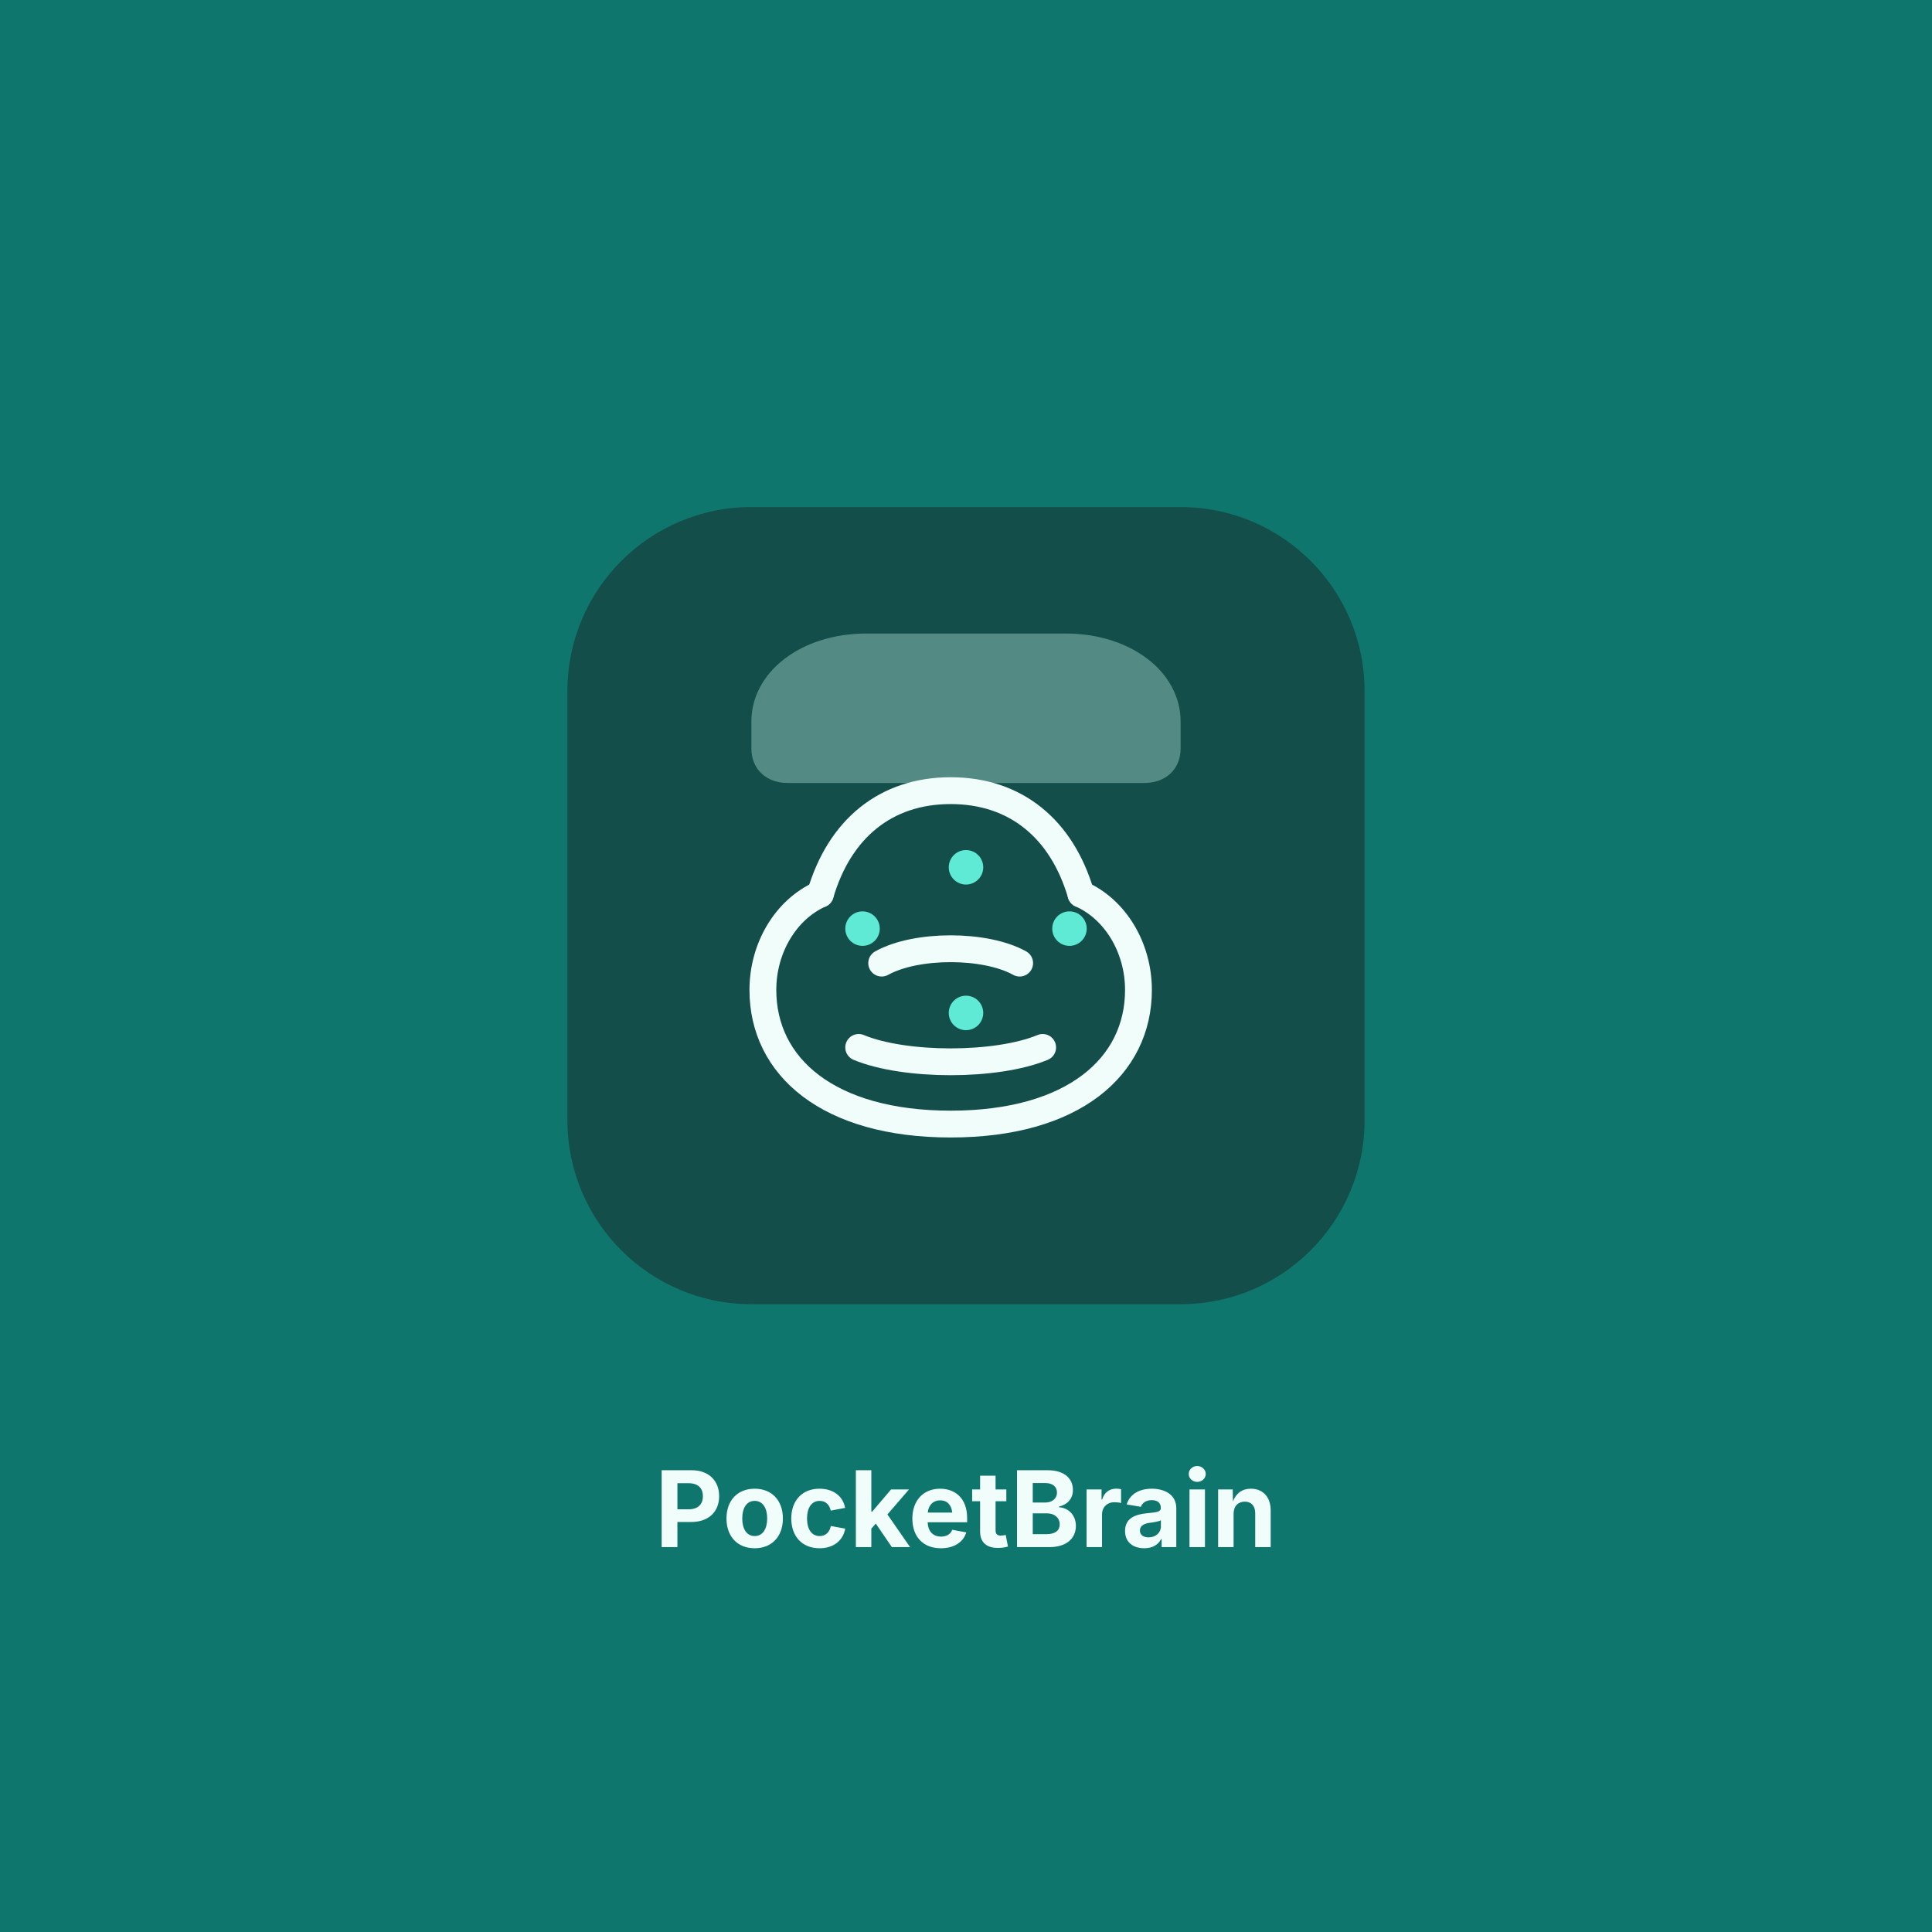
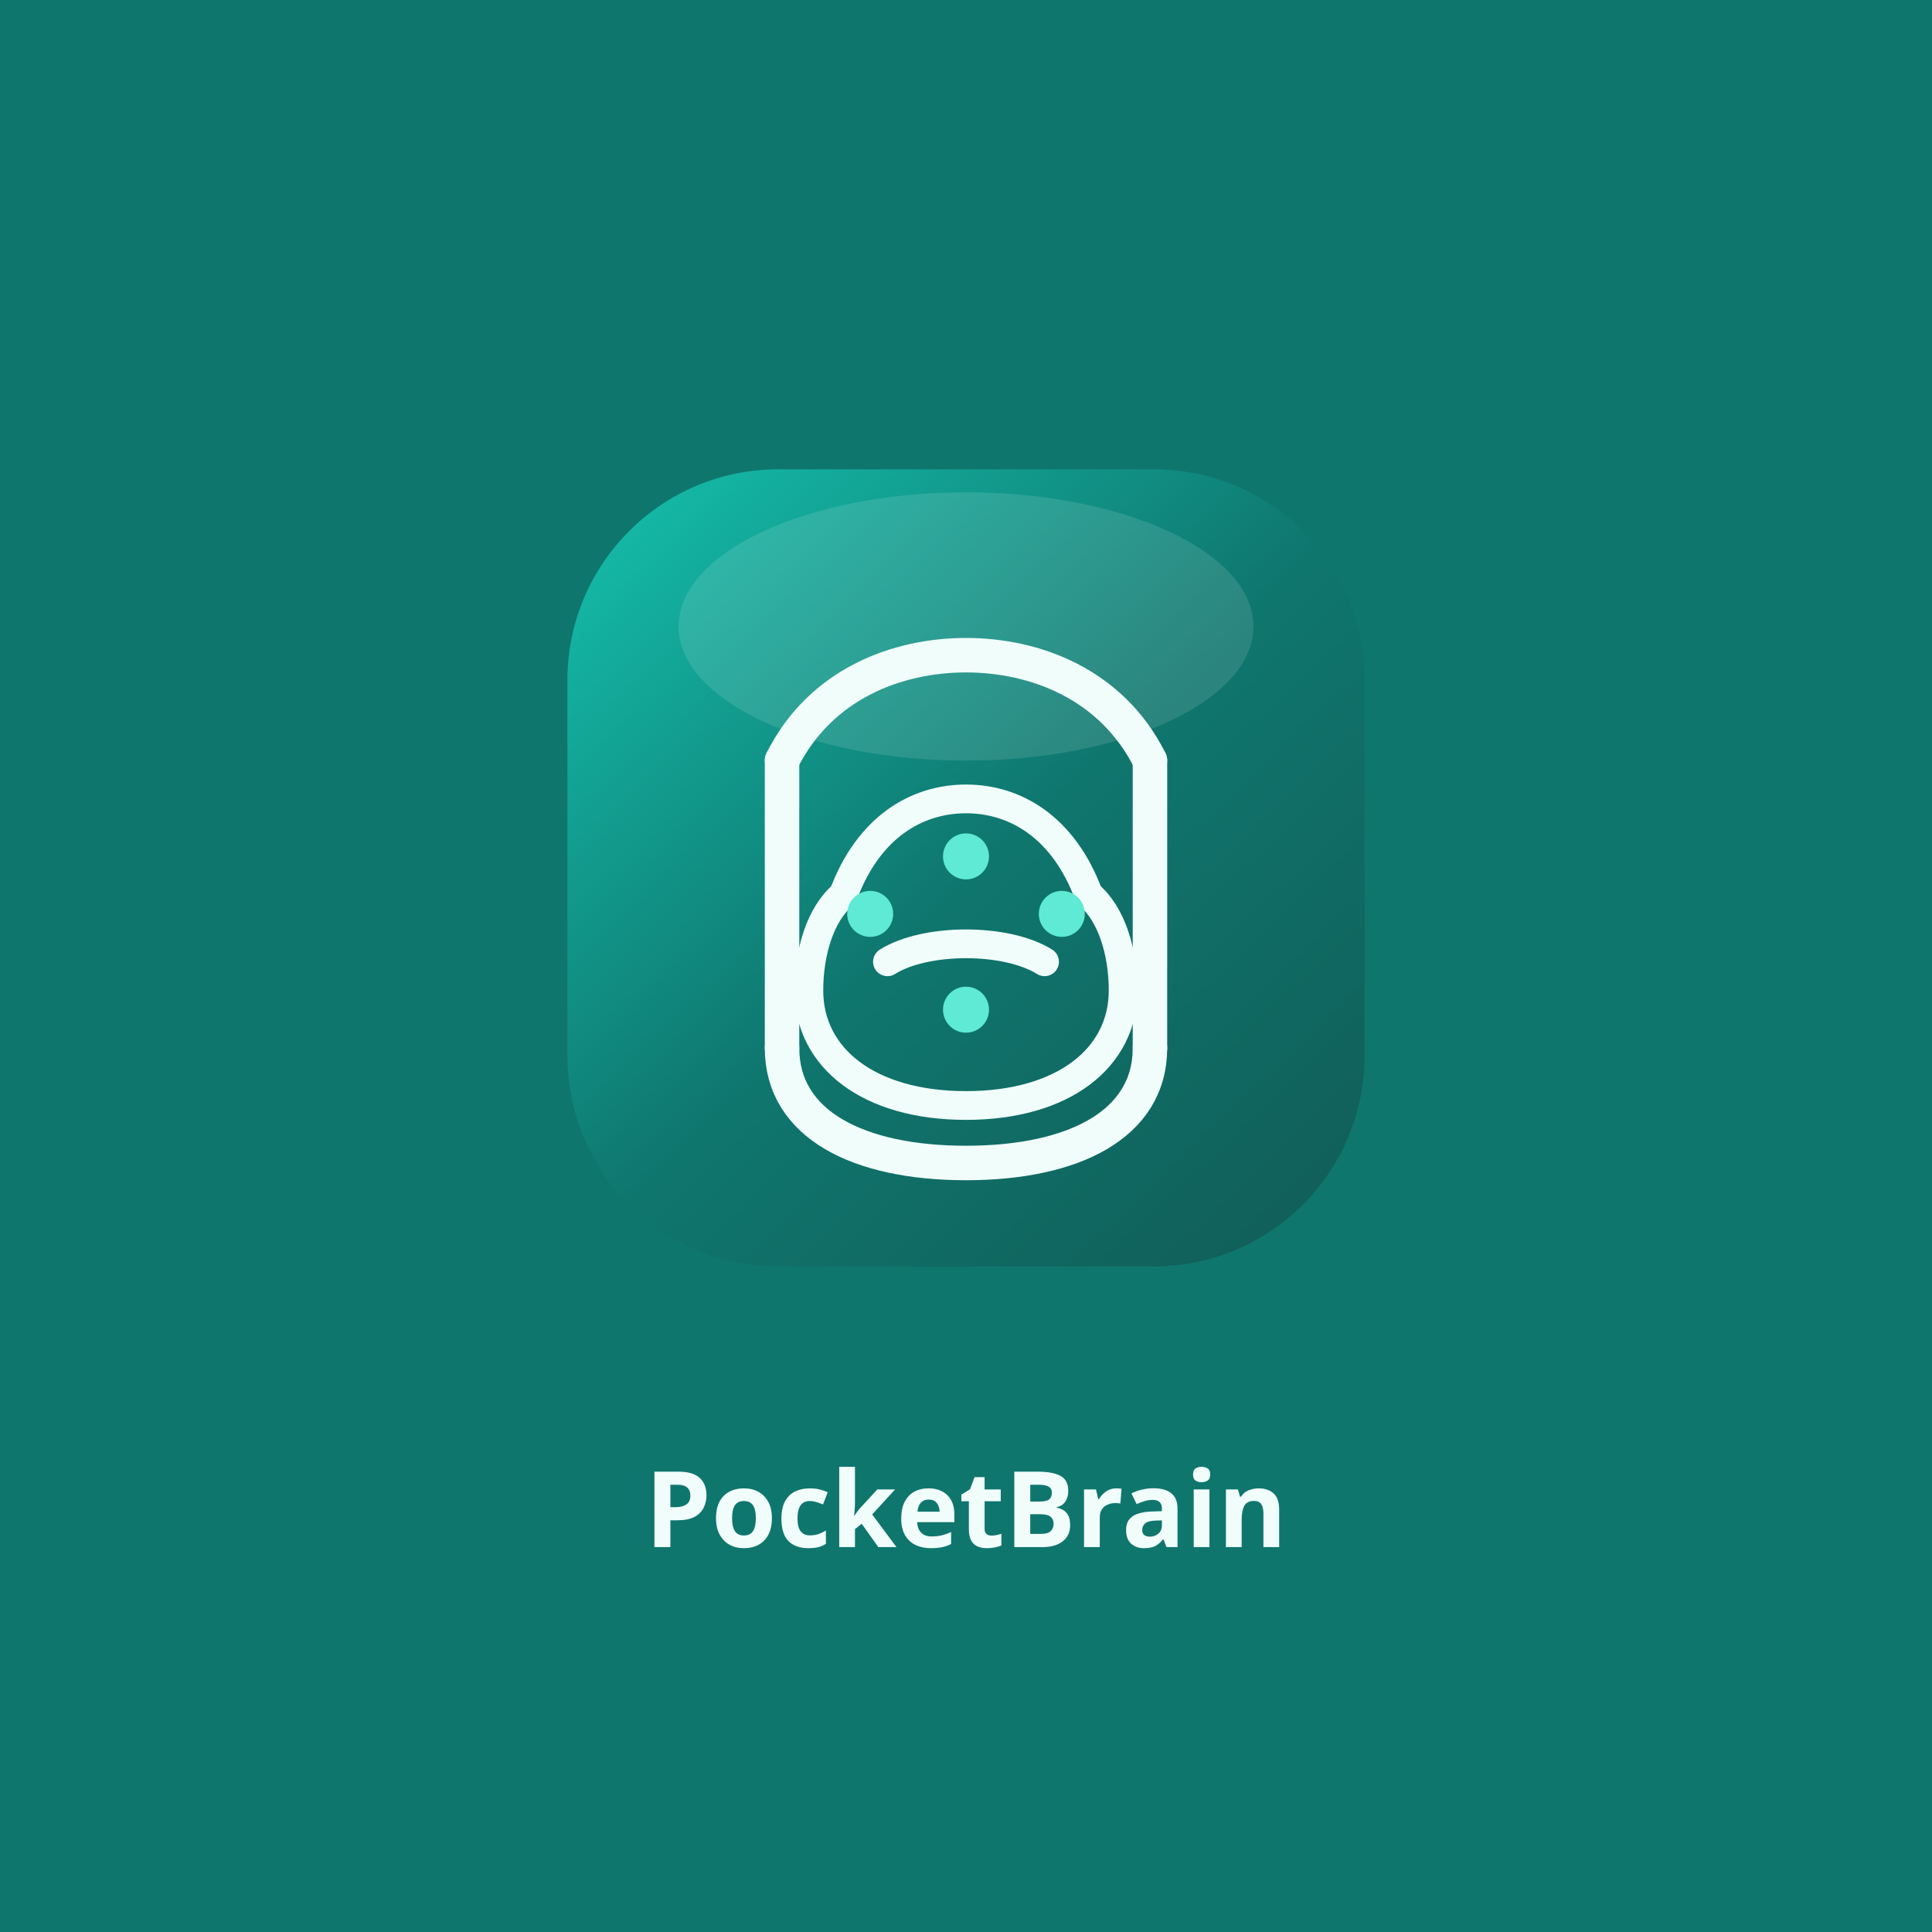
- <svg xmlns="http://www.w3.org/2000/svg" viewBox="0 0 1024 1024" role="img" aria-label="PocketBrain splash">
+ <svg xmlns="http://www.w3.org/2000/svg" viewBox="0 0 1024 1024">
  <rect width="1024" height="1024" fill="#0F766E" />
-   <g transform="translate(252,220) scale(0.5078125)">
-     <rect x="96" y="96" width="832" height="832" rx="192" fill="#134E4A" />
-     <path d="M288 320c0-52 52-92 120-92h208c68 0 120 40 120 92v28c0 22-16 36-38 36H326c-22 0-38-14-38-36v-28z" fill="#CCFBF1" fill-opacity="0.35" />
-     <g fill="none" stroke="#F0FDFA" stroke-width="28" stroke-linecap="round">
-       <path d="M360 500c-36 16-60 56-60 100 0 80 68 140 196 140s196-60 196-140c0-44-24-84-60-100" />
-       <path d="M360 500c20-68 68-108 136-108s116 40 136 108" />
-       <path d="M424 572c36-20 108-20 144 0" />
-       <path d="M400 660c48 20 144 20 192 0" />
+   <g transform="translate(252,200) scale(0.5078125)">
+     <defs>
+       <linearGradient id="pbFill" x1="160" y1="140" x2="880" y2="900" gradientUnits="userSpaceOnUse">
+         <stop stop-color="#14B8A6" />
+         <stop offset="0.5" stop-color="#0F766E" />
+         <stop offset="1" stop-color="#115E59" />
+       </linearGradient>
+     </defs>
+     <rect x="96" y="96" width="832" height="832" rx="220" fill="url(#pbFill)" />
+     <ellipse cx="512" cy="260" rx="300" ry="140" fill="#FFFFFF" fill-opacity="0.12" />
+     <g fill="none" stroke="#F0FDFA" stroke-width="36" stroke-linecap="round" stroke-linejoin="round">
+       <path d="M320 400 V700" />
+       <path d="M704 400 V700" />
+       <path d="M320 700 C320 780 400 820 512 820 C624 820 704 780 704 700" />
+       <path d="M320 400 C360 320 440 290 512 290 C584 290 664 320 704 400" />
    </g>
-     <circle cx="404" cy="536" r="18" fill="#5EEAD4" />
-     <circle cx="620" cy="536" r="18" fill="#5EEAD4" />
-     <circle cx="512" cy="624" r="18" fill="#5EEAD4" />
-     <circle cx="512" cy="472" r="18" fill="#5EEAD4" />
+     <g fill="none" stroke="#F0FDFA" stroke-width="30" stroke-linecap="round" stroke-linejoin="round">
+       <path d="M384 540 C360 560 348 600 348 640 C348 710 410 760 512 760 C614 760 676 710 676 640 C676 600 664 560 640 540" />
+       <path d="M384 540 C410 470 460 440 512 440 C564 440 614 470 640 540" />
+       <path d="M430 610 C470 585 554 585 594 610" />
+     </g>
+     <circle cx="412" cy="560" r="24" fill="#5EEAD4" />
+     <circle cx="612" cy="560" r="24" fill="#5EEAD4" />
+     <circle cx="512" cy="660" r="24" fill="#5EEAD4" />
+     <circle cx="512" cy="500" r="24" fill="#5EEAD4" />
  </g>
-   <text x="512" y="820" text-anchor="middle" font-family="system-ui, -apple-system, 'Segoe UI', sans-serif" font-size="56" font-weight="700" fill="#F0FDFA">PocketBrain</text>
+   <text x="512" y="820" text-anchor="middle" font-family="system-ui,sans-serif" font-size="56" font-weight="700" fill="#F0FDFA">PocketBrain</text>
</svg>
